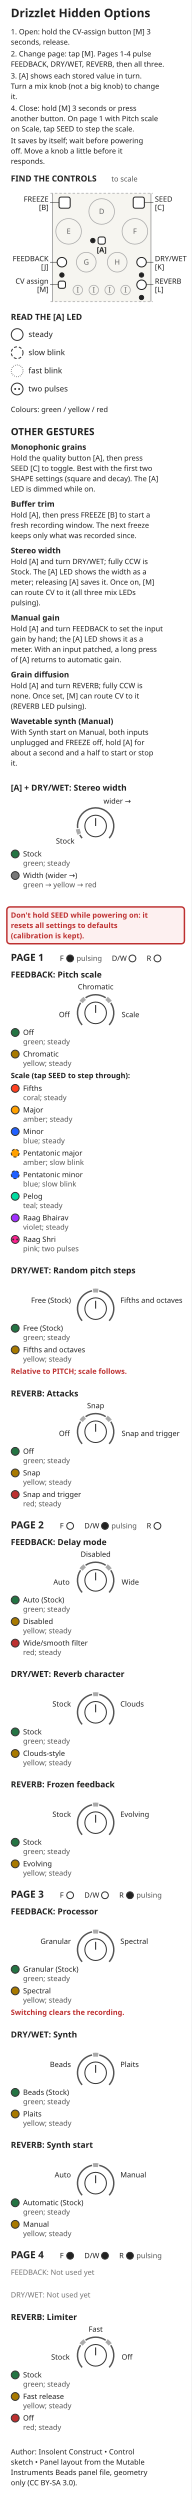
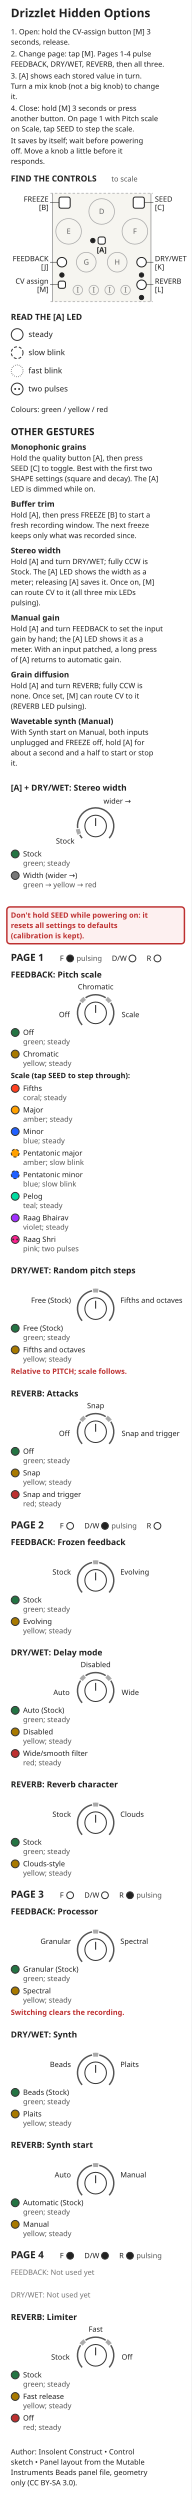
<svg xmlns="http://www.w3.org/2000/svg" width="390" height="5097.102" viewBox="0 0 390 5097.102" role="img" aria-labelledby="title desc">
  <rect width="100%" height="100%" fill="white" />
  <g font-family="sans-serif" fill="#222">
    <text x="22" y="35" font-size="24" font-weight="bold" fill="#222" text-anchor="start">Drizzlet Hidden Options</text>
    <text x="22" y="70" font-size="15" font-weight="normal" fill="#222" text-anchor="start">1. Open: hold the CV-assign button [M] 3</text>
    <text x="22" y="91" font-size="15" font-weight="normal" fill="#222" text-anchor="start">seconds, release.</text>
    <text x="22" y="115" font-size="15" font-weight="normal" fill="#222" text-anchor="start">2. Change page: tap [M]. Pages 1-4 pulse</text>
    <text x="22" y="136" font-size="15" font-weight="normal" fill="#222" text-anchor="start">FEEDBACK, DRY/WET, REVERB, then all three.</text>
    <text x="22" y="160" font-size="15" font-weight="normal" fill="#222" text-anchor="start">3. [A] shows each stored value in turn.</text>
    <text x="22" y="181" font-size="15" font-weight="normal" fill="#222" text-anchor="start">Turn a mix knob (not a big knob) to change</text>
    <text x="22" y="202" font-size="15" font-weight="normal" fill="#222" text-anchor="start">it.</text>
    <text x="22" y="226" font-size="15" font-weight="normal" fill="#222" text-anchor="start">4. Close: hold [M] 3 seconds or press</text>
    <text x="22" y="247" font-size="15" font-weight="normal" fill="#222" text-anchor="start">another button. On page 1 with Pitch scale</text>
    <text x="22" y="268" font-size="15" font-weight="normal" fill="#222" text-anchor="start">on Scale, tap SEED to step the scale.</text>
    <text x="22" y="292" font-size="15" font-weight="normal" fill="#222" text-anchor="start">It saves by itself; wait before powering</text>
    <text x="22" y="313" font-size="15" font-weight="normal" fill="#222" text-anchor="start">off. Move a knob a little before it</text>
    <text x="22" y="334" font-size="15" font-weight="normal" fill="#222" text-anchor="start">responds.</text>
    <text x="22" y="370" font-size="17" font-weight="bold" fill="#222" text-anchor="start">FIND THE CONTROLS</text>
    <text x="227" y="370" font-size="15" font-weight="normal" fill="#555" text-anchor="start">to scale</text>
    <rect x="107.0" y="394.0" width="200.7" height="221.1" fill="#f6f5f0" />
    <line x1="103.0" y1="394.0" x2="311.7" y2="394.0" stroke="#aaa" stroke-width="1.5" stroke-dasharray="5 4" />
    <line x1="103.0" y1="615.1" x2="311.7" y2="615.1" stroke="#aaa" stroke-width="1.5" stroke-dasharray="5 4" />
    <line x1="107.0" y1="394.0" x2="107.0" y2="615.1" stroke="#aaa" stroke-width="2" />
    <line x1="307.7" y1="394.0" x2="307.7" y2="615.1" stroke="#aaa" stroke-width="2" />
    <circle cx="158.6" cy="591.3" r="9.7" fill="none" stroke="#aaa" stroke-width="1.5" />
    <text x="158.6" y="596.3" font-size="15" font-weight="normal" fill="#666" text-anchor="middle">I</text>
    <circle cx="191.2" cy="591.3" r="9.7" fill="none" stroke="#aaa" stroke-width="1.5" />
    <text x="191.2" y="596.3" font-size="15" font-weight="normal" fill="#666" text-anchor="middle">I</text>
    <circle cx="223.6" cy="591.3" r="9.7" fill="none" stroke="#aaa" stroke-width="1.5" />
    <text x="223.6" y="596.3" font-size="15" font-weight="normal" fill="#666" text-anchor="middle">I</text>
    <circle cx="256.0" cy="591.3" r="9.7" fill="none" stroke="#aaa" stroke-width="1.5" />
    <text x="256.0" y="596.3" font-size="15" font-weight="normal" fill="#666" text-anchor="middle">I</text>
    <circle cx="175.9" cy="534.6" r="20.1" fill="none" stroke="#aaa" stroke-width="1.5" />
    <text x="175.9" y="539.6" font-size="15" font-weight="normal" fill="#666" text-anchor="middle">G</text>
    <circle cx="139.9" cy="471.7" r="26.1" fill="none" stroke="#aaa" stroke-width="1.5" />
    <text x="139.9" y="476.7" font-size="15" font-weight="normal" fill="#666" text-anchor="middle">E</text>
    <circle cx="275.0" cy="471.7" r="26.1" fill="none" stroke="#aaa" stroke-width="1.5" />
    <text x="275.0" y="476.7" font-size="15" font-weight="normal" fill="#666" text-anchor="middle">F</text>
    <rect x="200.0" y="483.1" width="14.7" height="14.7" rx="4" fill="white" stroke="#222" stroke-width="2" />
    <circle cx="189.3" cy="490.5" r="4.5" fill="#222" stroke="#222" stroke-width="2" />
    <rect x="118.8" y="573.1" width="14.7" height="14.7" rx="4" fill="white" stroke="#222" stroke-width="2" />
    <circle cx="239.0" cy="534.6" r="20.1" fill="none" stroke="#aaa" stroke-width="1.5" />
    <text x="239.0" y="539.6" font-size="15" font-weight="normal" fill="#666" text-anchor="middle">H</text>
    <circle cx="126.2" cy="534.6" r="9.7" fill="white" stroke="#222" stroke-width="2" />
    <circle cx="288.6" cy="534.6" r="9.7" fill="white" stroke="#222" stroke-width="2" />
    <circle cx="288.6" cy="580.6" r="9.7" fill="white" stroke="#222" stroke-width="2" />
    <circle cx="207.3" cy="431.2" r="26.1" fill="none" stroke="#aaa" stroke-width="1.5" />
    <text x="207.3" y="436.2" font-size="15" font-weight="normal" fill="#666" text-anchor="middle">D</text>
    <rect x="120.4" y="401.8" width="22.7" height="22.7" rx="4" fill="white" stroke="#222" stroke-width="2" />
    <rect x="271.6" y="401.8" width="22.7" height="22.7" rx="4" fill="white" stroke="#222" stroke-width="2" />
    <circle cx="126.2" cy="560.7" r="4.4" fill="#222" stroke="#222" stroke-width="2" />
    <circle cx="288.5" cy="560.7" r="4.4" fill="#222" stroke="#222" stroke-width="2" />
    <circle cx="288.5" cy="606.6" r="4.4" fill="#222" stroke="#222" stroke-width="2" />
    <text x="99.0" y="411.2" font-size="15" font-weight="normal" fill="#222" text-anchor="end">FREEZE</text>
    <text x="99.0" y="428.2" font-size="15" font-weight="normal" fill="#222" text-anchor="end">[B]</text>
    <line x1="102.0" y1="413.2" x2="120.4" y2="413.2" stroke="#222" stroke-width="1" />
    <text x="315.7" y="411.2" font-size="15" font-weight="normal" fill="#222" text-anchor="start">SEED</text>
    <text x="315.7" y="428.2" font-size="15" font-weight="normal" fill="#222" text-anchor="start">[C]</text>
    <line x1="312.7" y1="413.2" x2="294.3" y2="413.2" stroke="#222" stroke-width="1" />
    <text x="207.3" y="514.8" font-size="15" font-weight="bold" fill="#222" text-anchor="middle">[A]</text>
    <text x="99.0" y="532.6" font-size="15" font-weight="normal" fill="#222" text-anchor="end">FEEDBACK</text>
    <text x="99.0" y="549.6" font-size="15" font-weight="normal" fill="#222" text-anchor="end">[J]</text>
    <line x1="102.0" y1="534.6" x2="116.6" y2="534.6" stroke="#222" stroke-width="1" />
    <text x="99.0" y="578.5" font-size="15" font-weight="normal" fill="#222" text-anchor="end">CV assign</text>
    <text x="99.0" y="595.5" font-size="15" font-weight="normal" fill="#222" text-anchor="end">[M]</text>
    <line x1="102.0" y1="580.5" x2="118.8" y2="580.5" stroke="#222" stroke-width="1" />
    <text x="315.7" y="532.6" font-size="15" font-weight="normal" fill="#222" text-anchor="start">DRY/WET</text>
    <text x="315.7" y="549.6" font-size="15" font-weight="normal" fill="#222" text-anchor="start">[K]</text>
    <line x1="312.7" y1="534.6" x2="298.2" y2="534.6" stroke="#222" stroke-width="1" />
    <text x="315.7" y="578.6" font-size="15" font-weight="normal" fill="#222" text-anchor="start">REVERB</text>
    <text x="315.7" y="595.6" font-size="15" font-weight="normal" fill="#222" text-anchor="start">[L]</text>
    <line x1="312.7" y1="580.6" x2="298.2" y2="580.6" stroke="#222" stroke-width="1" />
    <text x="22" y="652.102" font-size="17" font-weight="bold" fill="#222" text-anchor="start">READ THE [A] LED</text>
    <circle cx="35" cy="682.102" r="12" fill="white" stroke="#333" stroke-width="2" />
    <text x="58" y="687.102" font-size="16" font-weight="normal" fill="#222" text-anchor="start">steady</text>
    <circle cx="35" cy="719.102" r="12" fill="white" stroke="#333" stroke-width="2" stroke-dasharray="6 4" />
    <text x="58" y="724.102" font-size="16" font-weight="normal" fill="#222" text-anchor="start">slow blink</text>
    <circle cx="35" cy="756.102" r="12" fill="white" stroke="#333" stroke-width="2" stroke-dasharray="1 3" />
    <text x="58" y="761.102" font-size="16" font-weight="normal" fill="#222" text-anchor="start">fast blink</text>
    <circle cx="35" cy="793.102" r="12" fill="white" stroke="#333" stroke-width="2" />
    <circle cx="31" cy="793.102" r="1" fill="#222" stroke="#333" stroke-width="2" />
    <circle cx="39" cy="793.102" r="1" fill="#222" stroke="#333" stroke-width="2" />
    <text x="58" y="798.102" font-size="16" font-weight="normal" fill="#222" text-anchor="start">two pulses</text>
    <text x="22" y="840.102" font-size="15" font-weight="normal" fill="#222" text-anchor="start">Colours: green / yellow / red</text>
    <text x="22" y="887.102" font-size="20" font-weight="bold" fill="#222" text-anchor="start">OTHER GESTURES</text>
    <text x="22" y="917.102" font-size="16" font-weight="bold" fill="#222" text-anchor="start">Monophonic grains</text>
    <text x="22" y="939.102" font-size="15" font-weight="normal" fill="#222" text-anchor="start">Hold the quality button [A], then press</text>
    <text x="22" y="960.102" font-size="15" font-weight="normal" fill="#222" text-anchor="start">SEED [C] to toggle. Best with the first two</text>
    <text x="22" y="981.102" font-size="15" font-weight="normal" fill="#222" text-anchor="start">SHAPE settings (square and decay). The [A]</text>
    <text x="22" y="1002.102" font-size="15" font-weight="normal" fill="#222" text-anchor="start">LED is dimmed while on.</text>
    <text x="22" y="1033.102" font-size="16" font-weight="bold" fill="#222" text-anchor="start">Buffer trim</text>
    <text x="22" y="1055.102" font-size="15" font-weight="normal" fill="#222" text-anchor="start">Hold [A], then press FREEZE [B] to start a</text>
    <text x="22" y="1076.102" font-size="15" font-weight="normal" fill="#222" text-anchor="start">fresh recording window. The next freeze</text>
    <text x="22" y="1097.102" font-size="15" font-weight="normal" fill="#222" text-anchor="start">keeps only what was recorded since.</text>
    <text x="22" y="1128.102" font-size="16" font-weight="bold" fill="#222" text-anchor="start">Stereo width</text>
    <text x="22" y="1150.102" font-size="15" font-weight="normal" fill="#222" text-anchor="start">Hold [A] and turn DRY/WET; fully CCW is</text>
    <text x="22" y="1171.102" font-size="15" font-weight="normal" fill="#222" text-anchor="start">Stock. The [A] LED shows the width as a</text>
    <text x="22" y="1192.102" font-size="15" font-weight="normal" fill="#222" text-anchor="start">meter; releasing [A] saves it. Once on, [M]</text>
    <text x="22" y="1213.102" font-size="15" font-weight="normal" fill="#222" text-anchor="start">can route CV to it (all three mix LEDs</text>
    <text x="22" y="1234.102" font-size="15" font-weight="normal" fill="#222" text-anchor="start">pulsing).</text>
    <text x="22" y="1265.102" font-size="16" font-weight="bold" fill="#222" text-anchor="start">Manual gain</text>
    <text x="22" y="1287.102" font-size="15" font-weight="normal" fill="#222" text-anchor="start">Hold [A] and turn FEEDBACK to set the input</text>
    <text x="22" y="1308.102" font-size="15" font-weight="normal" fill="#222" text-anchor="start">gain by hand; the [A] LED shows it as a</text>
    <text x="22" y="1329.102" font-size="15" font-weight="normal" fill="#222" text-anchor="start">meter. With an input patched, a long press</text>
    <text x="22" y="1350.102" font-size="15" font-weight="normal" fill="#222" text-anchor="start">of [A] returns to automatic gain.</text>
    <text x="22" y="1381.102" font-size="16" font-weight="bold" fill="#222" text-anchor="start">Grain diffusion</text>
    <text x="22" y="1403.102" font-size="15" font-weight="normal" fill="#222" text-anchor="start">Hold [A] and turn REVERB; fully CCW is</text>
    <text x="22" y="1424.102" font-size="15" font-weight="normal" fill="#222" text-anchor="start">none. Once set, [M] can route CV to it</text>
    <text x="22" y="1445.102" font-size="15" font-weight="normal" fill="#222" text-anchor="start">(REVERB LED pulsing).</text>
    <text x="22" y="1476.102" font-size="16" font-weight="bold" fill="#222" text-anchor="start">Wavetable synth (Manual)</text>
    <text x="22" y="1498.102" font-size="15" font-weight="normal" fill="#222" text-anchor="start">With Synth start on Manual, both inputs</text>
    <text x="22" y="1519.102" font-size="15" font-weight="normal" fill="#222" text-anchor="start">unplugged and FREEZE off, hold [A] for</text>
    <text x="22" y="1540.102" font-size="15" font-weight="normal" fill="#222" text-anchor="start">about a second and a half to start or stop</text>
    <text x="22" y="1561.102" font-size="15" font-weight="normal" fill="#222" text-anchor="start">it.</text>
    <text x="22" y="1612.102" font-size="17" font-weight="bold" fill="#222" text-anchor="start">[A] + DRY/WET: Stereo width</text>
    <circle cx="195.0" cy="1684.102" r="22" fill="white" stroke="#333" stroke-width="2" />
    <path d="M 195.0 1684.102 v -16" stroke="#222" stroke-width="2" />
    <path d="M 167.400 1708.745 A 37 37 0 0 1 162.746 1702.232" fill="none" stroke="#555" stroke-width="3" />
    <text x="151.88" y="1719.92" font-size="15" font-weight="normal" fill="#222" text-anchor="end">Stock</text>
    <path d="M 158.250 1688.394 A 37 37 0 1 1 222.600 1708.745" fill="none" stroke="#555" stroke-width="3" />
    <text x="210.98" y="1638.57" font-size="15" font-weight="normal" fill="#222" text-anchor="start">wider →</text>
    <path d="M 161.773 1700.380 A 37 37 0 0 1 158.551 1690.464" fill="none" stroke="#aaa" stroke-width="8" />
    <circle cx="31" cy="1741.102" r="8" fill="#247443" stroke="#333" stroke-width="2" />
    <text x="47" y="1746.102" font-size="15" font-weight="normal" fill="#222" text-anchor="start">Stock</text>
    <text x="47" y="1765.102" font-size="15" font-weight="normal" fill="#555" text-anchor="start">green; steady</text>
    <circle cx="31" cy="1785.102" r="8" fill="#777" stroke="#333" stroke-width="2" />
    <text x="47" y="1790.102" font-size="15" font-weight="normal" fill="#222" text-anchor="start">Width (wider →)</text>
    <text x="47" y="1809.102" font-size="15" font-weight="normal" fill="#555" text-anchor="start">green → yellow → red</text>
    <rect x="14" y="1849.102" width="362" height="75" rx="6" fill="#fdf0f0" stroke="#bd3030" stroke-width="3" />
    <text x="22" y="1871.102" font-size="15" font-weight="bold" fill="#bd3030" text-anchor="start">Don't hold SEED while powering on: it</text>
    <text x="22" y="1892.102" font-size="15" font-weight="bold" fill="#bd3030" text-anchor="start">resets all settings to defaults</text>
    <text x="22" y="1913.102" font-size="15" font-weight="bold" fill="#bd3030" text-anchor="start">(calibration is kept).</text>
    <text x="22" y="1959.102" font-size="20" font-weight="bold" fill="#222" text-anchor="start">PAGE 1</text>
    <text x="122" y="1959.102" font-size="15" font-weight="normal" fill="#222" text-anchor="start">F</text>
    <circle cx="143" cy="1954.102" r="7" fill="#222" stroke="#333" stroke-width="2" />
    <text x="156" y="1959.102" font-size="15" font-weight="normal" fill="#555" text-anchor="start">pulsing</text>
    <text x="228" y="1959.102" font-size="15" font-weight="normal" fill="#222" text-anchor="start">D/W</text>
    <circle cx="270" cy="1954.102" r="7" fill="white" stroke="#333" stroke-width="2" />
    <text x="299" y="1959.102" font-size="15" font-weight="normal" fill="#222" text-anchor="start">R</text>
    <circle cx="321" cy="1954.102" r="7" fill="white" stroke="#333" stroke-width="2" />
    <text x="22" y="1993.102" font-size="17" font-weight="bold" fill="#222" text-anchor="start">FEEDBACK: Pitch scale</text>
    <circle cx="195.0" cy="2065.102" r="22" fill="white" stroke="#333" stroke-width="2" />
    <path d="M 195.0 2065.102 v -16" stroke="#222" stroke-width="2" />
    <path d="M 167.400 2089.745 A 37 37 0 0 1 164.203 2044.595" fill="none" stroke="#555" stroke-width="3" />
    <text x="142.13" y="2073.85" font-size="15" font-weight="normal" fill="#222" text-anchor="end">Off</text>
    <path d="M 174.492 2034.306 A 37 37 0 0 1 215.508 2034.306" fill="none" stroke="#555" stroke-width="3" />
    <text x="195.0" y="2017.1" font-size="15" font-weight="normal" fill="#222" text-anchor="middle">Chromatic</text>
    <path d="M 225.797 2044.595 A 37 37 0 0 1 222.600 2089.745" fill="none" stroke="#555" stroke-width="3" />
    <text x="247.87" y="2073.85" font-size="15" font-weight="normal" fill="#222" text-anchor="start">Scale</text>
    <path d="M 165.412 2042.887 A 37 37 0 0 1 172.784 2035.514" fill="none" stroke="#aaa" stroke-width="8" />
    <path d="M 217.216 2035.514 A 37 37 0 0 1 224.588 2042.887" fill="none" stroke="#aaa" stroke-width="8" />
    <circle cx="31" cy="2105.102" r="8" fill="#247443" stroke="#333" stroke-width="2" />
    <text x="47" y="2110.102" font-size="15" font-weight="normal" fill="#222" text-anchor="start">Off</text>
    <text x="47" y="2129.102" font-size="15" font-weight="normal" fill="#555" text-anchor="start">green; steady</text>
    <circle cx="31" cy="2149.102" r="8" fill="#a87900" stroke="#333" stroke-width="2" />
    <text x="47" y="2154.102" font-size="15" font-weight="normal" fill="#222" text-anchor="start">Chromatic</text>
    <text x="47" y="2173.102" font-size="15" font-weight="normal" fill="#555" text-anchor="start">yellow; steady</text>
    <text x="22" y="2198.102" font-size="15" font-weight="bold" fill="#222" text-anchor="start">Scale (tap SEED to step through):</text>
    <circle cx="31" cy="2219.102" r="8" fill="#ff4020" stroke="#333" stroke-width="2" />
    <text x="47" y="2224.102" font-size="15" font-weight="normal" fill="#222" text-anchor="start">Fifths</text>
    <text x="47" y="2243.102" font-size="15" font-weight="normal" fill="#555" text-anchor="start">coral; steady</text>
    <circle cx="31" cy="2263.102" r="8" fill="#ffa000" stroke="#333" stroke-width="2" />
    <text x="47" y="2268.102" font-size="15" font-weight="normal" fill="#222" text-anchor="start">Major</text>
    <text x="47" y="2287.102" font-size="15" font-weight="normal" fill="#555" text-anchor="start">amber; steady</text>
    <circle cx="31" cy="2307.102" r="8" fill="#2060ff" stroke="#333" stroke-width="2" />
    <text x="47" y="2312.102" font-size="15" font-weight="normal" fill="#222" text-anchor="start">Minor</text>
    <text x="47" y="2331.102" font-size="15" font-weight="normal" fill="#555" text-anchor="start">blue; steady</text>
    <circle cx="31" cy="2351.102" r="8" fill="#ffa000" stroke="#333" stroke-width="2" stroke-dasharray="6 4" />
    <text x="47" y="2356.102" font-size="15" font-weight="normal" fill="#222" text-anchor="start">Pentatonic major</text>
    <text x="47" y="2375.102" font-size="15" font-weight="normal" fill="#555" text-anchor="start">amber; slow blink</text>
    <circle cx="31" cy="2395.102" r="8" fill="#2060ff" stroke="#333" stroke-width="2" stroke-dasharray="6 4" />
    <text x="47" y="2400.102" font-size="15" font-weight="normal" fill="#222" text-anchor="start">Pentatonic minor</text>
    <text x="47" y="2419.102" font-size="15" font-weight="normal" fill="#555" text-anchor="start">blue; slow blink</text>
    <circle cx="31" cy="2439.102" r="8" fill="#00dca0" stroke="#333" stroke-width="2" />
    <text x="47" y="2444.102" font-size="15" font-weight="normal" fill="#222" text-anchor="start">Pelog</text>
    <text x="47" y="2463.102" font-size="15" font-weight="normal" fill="#555" text-anchor="start">teal; steady</text>
    <circle cx="31" cy="2483.102" r="8" fill="#a030ff" stroke="#333" stroke-width="2" />
    <text x="47" y="2488.102" font-size="15" font-weight="normal" fill="#222" text-anchor="start">Raag Bhairav</text>
    <text x="47" y="2507.102" font-size="15" font-weight="normal" fill="#555" text-anchor="start">violet; steady</text>
    <circle cx="31" cy="2527.102" r="8" fill="#ff2090" stroke="#333" stroke-width="2" />
    <circle cx="27" cy="2527.102" r="1" fill="#222" stroke="#333" stroke-width="2" />
    <circle cx="35" cy="2527.102" r="1" fill="#222" stroke="#333" stroke-width="2" />
    <text x="47" y="2532.102" font-size="15" font-weight="normal" fill="#222" text-anchor="start">Raag Shri</text>
    <text x="47" y="2551.102" font-size="15" font-weight="normal" fill="#555" text-anchor="start">pink; two pulses</text>
    <text x="22" y="2596.102" font-size="17" font-weight="bold" fill="#222" text-anchor="start">DRY/WET: Random pitch steps</text>
    <circle cx="195.0" cy="2668.102" r="22" fill="white" stroke="#333" stroke-width="2" />
    <path d="M 195.0 2668.102 v -16" stroke="#222" stroke-width="2" />
    <path d="M 167.400 2692.745 A 37 37 0 0 1 187.725 2631.825" fill="none" stroke="#555" stroke-width="3" />
    <text x="144.72" y="2656.33" font-size="15" font-weight="normal" fill="#222" text-anchor="end">Free (Stock)</text>
    <path d="M 202.275 2631.825 A 37 37 0 0 1 222.600 2692.745" fill="none" stroke="#555" stroke-width="3" />
    <text x="245.28" y="2656.33" font-size="15" font-weight="normal" fill="#222" text-anchor="start">Fifths and octaves</text>
    <path d="M 189.787 2631.471 A 37 37 0 0 1 200.213 2631.471" fill="none" stroke="#aaa" stroke-width="8" />
    <circle cx="31" cy="2708.102" r="8" fill="#247443" stroke="#333" stroke-width="2" />
    <text x="47" y="2713.102" font-size="15" font-weight="normal" fill="#222" text-anchor="start">Free (Stock)</text>
    <text x="47" y="2732.102" font-size="15" font-weight="normal" fill="#555" text-anchor="start">green; steady</text>
    <circle cx="31" cy="2752.102" r="8" fill="#a87900" stroke="#333" stroke-width="2" />
    <text x="47" y="2757.102" font-size="15" font-weight="normal" fill="#222" text-anchor="start">Fifths and octaves</text>
    <text x="47" y="2776.102" font-size="15" font-weight="normal" fill="#555" text-anchor="start">yellow; steady</text>
    <text x="22" y="2801.102" font-size="15" font-weight="bold" fill="#bd3030" text-anchor="start">Relative to PITCH; scale follows.</text>
    <text x="22" y="2847.102" font-size="17" font-weight="bold" fill="#222" text-anchor="start">REVERB: Attacks</text>
    <circle cx="195.0" cy="2919.102" r="22" fill="white" stroke="#333" stroke-width="2" />
    <path d="M 195.0 2919.102 v -16" stroke="#222" stroke-width="2" />
    <path d="M 167.400 2943.745 A 37 37 0 0 1 164.203 2898.595" fill="none" stroke="#555" stroke-width="3" />
    <text x="142.13" y="2927.85" font-size="15" font-weight="normal" fill="#222" text-anchor="end">Off</text>
    <path d="M 174.492 2888.306 A 37 37 0 0 1 215.508 2888.306" fill="none" stroke="#555" stroke-width="3" />
    <text x="195.0" y="2871.1" font-size="15" font-weight="normal" fill="#222" text-anchor="middle">Snap</text>
    <path d="M 225.797 2898.595 A 37 37 0 0 1 222.600 2943.745" fill="none" stroke="#555" stroke-width="3" />
    <text x="247.87" y="2927.85" font-size="15" font-weight="normal" fill="#222" text-anchor="start">Snap and trigger</text>
    <path d="M 165.412 2896.887 A 37 37 0 0 1 172.784 2889.514" fill="none" stroke="#aaa" stroke-width="8" />
    <path d="M 217.216 2889.514 A 37 37 0 0 1 224.588 2896.887" fill="none" stroke="#aaa" stroke-width="8" />
    <circle cx="31" cy="2959.102" r="8" fill="#247443" stroke="#333" stroke-width="2" />
    <text x="47" y="2964.102" font-size="15" font-weight="normal" fill="#222" text-anchor="start">Off</text>
    <text x="47" y="2983.102" font-size="15" font-weight="normal" fill="#555" text-anchor="start">green; steady</text>
    <circle cx="31" cy="3003.102" r="8" fill="#a87900" stroke="#333" stroke-width="2" />
    <text x="47" y="3008.102" font-size="15" font-weight="normal" fill="#222" text-anchor="start">Snap</text>
    <text x="47" y="3027.102" font-size="15" font-weight="normal" fill="#555" text-anchor="start">yellow; steady</text>
    <circle cx="31" cy="3047.102" r="8" fill="#bd3030" stroke="#333" stroke-width="2" />
    <text x="47" y="3052.102" font-size="15" font-weight="normal" fill="#222" text-anchor="start">Snap and trigger</text>
    <text x="47" y="3071.102" font-size="15" font-weight="normal" fill="#555" text-anchor="start">red; steady</text>
    <text x="22" y="3116.102" font-size="20" font-weight="bold" fill="#222" text-anchor="start">PAGE 2</text>
    <text x="122" y="3116.102" font-size="15" font-weight="normal" fill="#222" text-anchor="start">F</text>
    <circle cx="143" cy="3111.102" r="7" fill="white" stroke="#333" stroke-width="2" />
    <text x="172" y="3116.102" font-size="15" font-weight="normal" fill="#222" text-anchor="start">D/W</text>
    <circle cx="214" cy="3111.102" r="7" fill="#222" stroke="#333" stroke-width="2" />
    <text x="227" y="3116.102" font-size="15" font-weight="normal" fill="#555" text-anchor="start">pulsing</text>
    <text x="299" y="3116.102" font-size="15" font-weight="normal" fill="#222" text-anchor="start">R</text>
    <circle cx="321" cy="3111.102" r="7" fill="white" stroke="#333" stroke-width="2" />
-     <text x="22" y="3150.102" font-size="17" font-weight="bold" fill="#222" text-anchor="start">FEEDBACK: Delay mode</text>
+     <text x="22" y="3150.102" font-size="17" font-weight="bold" fill="#222" text-anchor="start">FEEDBACK: Frozen feedback</text>
    <circle cx="195.0" cy="3222.102" r="22" fill="white" stroke="#333" stroke-width="2" />
    <path d="M 195.0 3222.102 v -16" stroke="#222" stroke-width="2" />
-     <path d="M 167.400 3246.745 A 37 37 0 0 1 164.203 3201.595" fill="none" stroke="#555" stroke-width="3" />
-     <text x="142.13" y="3230.85" font-size="15" font-weight="normal" fill="#222" text-anchor="end">Auto</text>
-     <path d="M 174.492 3191.306 A 37 37 0 0 1 215.508 3191.306" fill="none" stroke="#555" stroke-width="3" />
-     <text x="195.0" y="3174.1" font-size="15" font-weight="normal" fill="#222" text-anchor="middle">Disabled</text>
-     <path d="M 225.797 3201.595 A 37 37 0 0 1 222.600 3246.745" fill="none" stroke="#555" stroke-width="3" />
-     <text x="247.87" y="3230.85" font-size="15" font-weight="normal" fill="#222" text-anchor="start">Wide</text>
-     <path d="M 165.412 3199.887 A 37 37 0 0 1 172.784 3192.514" fill="none" stroke="#aaa" stroke-width="8" />
-     <path d="M 217.216 3192.514 A 37 37 0 0 1 224.588 3199.887" fill="none" stroke="#aaa" stroke-width="8" />
+     <path d="M 167.400 3246.745 A 37 37 0 0 1 187.725 3185.825" fill="none" stroke="#555" stroke-width="3" />
+     <text x="144.72" y="3210.33" font-size="15" font-weight="normal" fill="#222" text-anchor="end">Stock</text>
+     <path d="M 202.275 3185.825 A 37 37 0 0 1 222.600 3246.745" fill="none" stroke="#555" stroke-width="3" />
+     <text x="245.28" y="3210.33" font-size="15" font-weight="normal" fill="#222" text-anchor="start">Evolving</text>
+     <path d="M 189.787 3185.471 A 37 37 0 0 1 200.213 3185.471" fill="none" stroke="#aaa" stroke-width="8" />
    <circle cx="31" cy="3262.102" r="8" fill="#247443" stroke="#333" stroke-width="2" />
-     <text x="47" y="3267.102" font-size="15" font-weight="normal" fill="#222" text-anchor="start">Auto (Stock)</text>
+     <text x="47" y="3267.102" font-size="15" font-weight="normal" fill="#222" text-anchor="start">Stock</text>
    <text x="47" y="3286.102" font-size="15" font-weight="normal" fill="#555" text-anchor="start">green; steady</text>
    <circle cx="31" cy="3306.102" r="8" fill="#a87900" stroke="#333" stroke-width="2" />
-     <text x="47" y="3311.102" font-size="15" font-weight="normal" fill="#222" text-anchor="start">Disabled</text>
+     <text x="47" y="3311.102" font-size="15" font-weight="normal" fill="#222" text-anchor="start">Evolving</text>
    <text x="47" y="3330.102" font-size="15" font-weight="normal" fill="#555" text-anchor="start">yellow; steady</text>
-     <circle cx="31" cy="3350.102" r="8" fill="#bd3030" stroke="#333" stroke-width="2" />
-     <text x="47" y="3355.102" font-size="15" font-weight="normal" fill="#222" text-anchor="start">Wide/smooth filter</text>
-     <text x="47" y="3374.102" font-size="15" font-weight="normal" fill="#555" text-anchor="start">red; steady</text>
-     <text x="22" y="3419.102" font-size="17" font-weight="bold" fill="#222" text-anchor="start">DRY/WET: Reverb character</text>
-     <circle cx="195.0" cy="3491.102" r="22" fill="white" stroke="#333" stroke-width="2" />
-     <path d="M 195.0 3491.102 v -16" stroke="#222" stroke-width="2" />
-     <path d="M 167.400 3515.745 A 37 37 0 0 1 187.725 3454.825" fill="none" stroke="#555" stroke-width="3" />
-     <text x="144.72" y="3479.33" font-size="15" font-weight="normal" fill="#222" text-anchor="end">Stock</text>
-     <path d="M 202.275 3454.825 A 37 37 0 0 1 222.600 3515.745" fill="none" stroke="#555" stroke-width="3" />
-     <text x="245.28" y="3479.33" font-size="15" font-weight="normal" fill="#222" text-anchor="start">Clouds</text>
-     <path d="M 189.787 3454.471 A 37 37 0 0 1 200.213 3454.471" fill="none" stroke="#aaa" stroke-width="8" />
-     <circle cx="31" cy="3531.102" r="8" fill="#247443" stroke="#333" stroke-width="2" />
-     <text x="47" y="3536.102" font-size="15" font-weight="normal" fill="#222" text-anchor="start">Stock</text>
-     <text x="47" y="3555.102" font-size="15" font-weight="normal" fill="#555" text-anchor="start">green; steady</text>
-     <circle cx="31" cy="3575.102" r="8" fill="#a87900" stroke="#333" stroke-width="2" />
-     <text x="47" y="3580.102" font-size="15" font-weight="normal" fill="#222" text-anchor="start">Clouds-style</text>
-     <text x="47" y="3599.102" font-size="15" font-weight="normal" fill="#555" text-anchor="start">yellow; steady</text>
-     <text x="22" y="3644.102" font-size="17" font-weight="bold" fill="#222" text-anchor="start">REVERB: Frozen feedback</text>
+     <text x="22" y="3375.102" font-size="17" font-weight="bold" fill="#222" text-anchor="start">DRY/WET: Delay mode</text>
+     <circle cx="195.0" cy="3447.102" r="22" fill="white" stroke="#333" stroke-width="2" />
+     <path d="M 195.0 3447.102 v -16" stroke="#222" stroke-width="2" />
+     <path d="M 167.400 3471.745 A 37 37 0 0 1 164.203 3426.595" fill="none" stroke="#555" stroke-width="3" />
+     <text x="142.13" y="3455.85" font-size="15" font-weight="normal" fill="#222" text-anchor="end">Auto</text>
+     <path d="M 174.492 3416.306 A 37 37 0 0 1 215.508 3416.306" fill="none" stroke="#555" stroke-width="3" />
+     <text x="195.0" y="3399.1" font-size="15" font-weight="normal" fill="#222" text-anchor="middle">Disabled</text>
+     <path d="M 225.797 3426.595 A 37 37 0 0 1 222.600 3471.745" fill="none" stroke="#555" stroke-width="3" />
+     <text x="247.87" y="3455.85" font-size="15" font-weight="normal" fill="#222" text-anchor="start">Wide</text>
+     <path d="M 165.412 3424.887 A 37 37 0 0 1 172.784 3417.514" fill="none" stroke="#aaa" stroke-width="8" />
+     <path d="M 217.216 3417.514 A 37 37 0 0 1 224.588 3424.887" fill="none" stroke="#aaa" stroke-width="8" />
+     <circle cx="31" cy="3487.102" r="8" fill="#247443" stroke="#333" stroke-width="2" />
+     <text x="47" y="3492.102" font-size="15" font-weight="normal" fill="#222" text-anchor="start">Auto (Stock)</text>
+     <text x="47" y="3511.102" font-size="15" font-weight="normal" fill="#555" text-anchor="start">green; steady</text>
+     <circle cx="31" cy="3531.102" r="8" fill="#a87900" stroke="#333" stroke-width="2" />
+     <text x="47" y="3536.102" font-size="15" font-weight="normal" fill="#222" text-anchor="start">Disabled</text>
+     <text x="47" y="3555.102" font-size="15" font-weight="normal" fill="#555" text-anchor="start">yellow; steady</text>
+     <circle cx="31" cy="3575.102" r="8" fill="#bd3030" stroke="#333" stroke-width="2" />
+     <text x="47" y="3580.102" font-size="15" font-weight="normal" fill="#222" text-anchor="start">Wide/smooth filter</text>
+     <text x="47" y="3599.102" font-size="15" font-weight="normal" fill="#555" text-anchor="start">red; steady</text>
+     <text x="22" y="3644.102" font-size="17" font-weight="bold" fill="#222" text-anchor="start">REVERB: Reverb character</text>
    <circle cx="195.0" cy="3716.102" r="22" fill="white" stroke="#333" stroke-width="2" />
    <path d="M 195.0 3716.102 v -16" stroke="#222" stroke-width="2" />
    <path d="M 167.400 3740.745 A 37 37 0 0 1 187.725 3679.825" fill="none" stroke="#555" stroke-width="3" />
    <text x="144.72" y="3704.33" font-size="15" font-weight="normal" fill="#222" text-anchor="end">Stock</text>
    <path d="M 202.275 3679.825 A 37 37 0 0 1 222.600 3740.745" fill="none" stroke="#555" stroke-width="3" />
-     <text x="245.28" y="3704.33" font-size="15" font-weight="normal" fill="#222" text-anchor="start">Evolving</text>
+     <text x="245.28" y="3704.33" font-size="15" font-weight="normal" fill="#222" text-anchor="start">Clouds</text>
    <path d="M 189.787 3679.471 A 37 37 0 0 1 200.213 3679.471" fill="none" stroke="#aaa" stroke-width="8" />
    <circle cx="31" cy="3756.102" r="8" fill="#247443" stroke="#333" stroke-width="2" />
    <text x="47" y="3761.102" font-size="15" font-weight="normal" fill="#222" text-anchor="start">Stock</text>
    <text x="47" y="3780.102" font-size="15" font-weight="normal" fill="#555" text-anchor="start">green; steady</text>
    <circle cx="31" cy="3800.102" r="8" fill="#a87900" stroke="#333" stroke-width="2" />
-     <text x="47" y="3805.102" font-size="15" font-weight="normal" fill="#222" text-anchor="start">Evolving</text>
+     <text x="47" y="3805.102" font-size="15" font-weight="normal" fill="#222" text-anchor="start">Clouds-style</text>
    <text x="47" y="3824.102" font-size="15" font-weight="normal" fill="#555" text-anchor="start">yellow; steady</text>
    <text x="22" y="3869.102" font-size="20" font-weight="bold" fill="#222" text-anchor="start">PAGE 3</text>
    <text x="122" y="3869.102" font-size="15" font-weight="normal" fill="#222" text-anchor="start">F</text>
    <circle cx="143" cy="3864.102" r="7" fill="white" stroke="#333" stroke-width="2" />
    <text x="172" y="3869.102" font-size="15" font-weight="normal" fill="#222" text-anchor="start">D/W</text>
    <circle cx="214" cy="3864.102" r="7" fill="white" stroke="#333" stroke-width="2" />
    <text x="243" y="3869.102" font-size="15" font-weight="normal" fill="#222" text-anchor="start">R</text>
    <circle cx="265" cy="3864.102" r="7" fill="#222" stroke="#333" stroke-width="2" />
    <text x="278" y="3869.102" font-size="15" font-weight="normal" fill="#555" text-anchor="start">pulsing</text>
    <text x="22" y="3903.102" font-size="17" font-weight="bold" fill="#222" text-anchor="start">FEEDBACK: Processor</text>
    <circle cx="195.0" cy="3975.102" r="22" fill="white" stroke="#333" stroke-width="2" />
    <path d="M 195.0 3975.102 v -16" stroke="#222" stroke-width="2" />
    <path d="M 167.400 3999.745 A 37 37 0 0 1 187.725 3938.825" fill="none" stroke="#555" stroke-width="3" />
    <text x="144.72" y="3963.33" font-size="15" font-weight="normal" fill="#222" text-anchor="end">Granular</text>
    <path d="M 202.275 3938.825 A 37 37 0 0 1 222.600 3999.745" fill="none" stroke="#555" stroke-width="3" />
    <text x="245.28" y="3963.33" font-size="15" font-weight="normal" fill="#222" text-anchor="start">Spectral</text>
    <path d="M 189.787 3938.471 A 37 37 0 0 1 200.213 3938.471" fill="none" stroke="#aaa" stroke-width="8" />
    <circle cx="31" cy="4015.102" r="8" fill="#247443" stroke="#333" stroke-width="2" />
    <text x="47" y="4020.102" font-size="15" font-weight="normal" fill="#222" text-anchor="start">Granular (Stock)</text>
    <text x="47" y="4039.102" font-size="15" font-weight="normal" fill="#555" text-anchor="start">green; steady</text>
    <circle cx="31" cy="4059.102" r="8" fill="#a87900" stroke="#333" stroke-width="2" />
    <text x="47" y="4064.102" font-size="15" font-weight="normal" fill="#222" text-anchor="start">Spectral</text>
    <text x="47" y="4083.102" font-size="15" font-weight="normal" fill="#555" text-anchor="start">yellow; steady</text>
    <text x="22" y="4108.102" font-size="15" font-weight="bold" fill="#bd3030" text-anchor="start">Switching clears the recording.</text>
    <text x="22" y="4154.102" font-size="17" font-weight="bold" fill="#222" text-anchor="start">DRY/WET: Synth</text>
    <circle cx="195.0" cy="4226.102" r="22" fill="white" stroke="#333" stroke-width="2" />
    <path d="M 195.0 4226.102 v -16" stroke="#222" stroke-width="2" />
    <path d="M 167.400 4250.745 A 37 37 0 0 1 187.725 4189.825" fill="none" stroke="#555" stroke-width="3" />
    <text x="144.72" y="4214.33" font-size="15" font-weight="normal" fill="#222" text-anchor="end">Beads</text>
    <path d="M 202.275 4189.825 A 37 37 0 0 1 222.600 4250.745" fill="none" stroke="#555" stroke-width="3" />
    <text x="245.28" y="4214.33" font-size="15" font-weight="normal" fill="#222" text-anchor="start">Plaits</text>
    <path d="M 189.787 4189.471 A 37 37 0 0 1 200.213 4189.471" fill="none" stroke="#aaa" stroke-width="8" />
    <circle cx="31" cy="4266.102" r="8" fill="#247443" stroke="#333" stroke-width="2" />
    <text x="47" y="4271.102" font-size="15" font-weight="normal" fill="#222" text-anchor="start">Beads (Stock)</text>
    <text x="47" y="4290.102" font-size="15" font-weight="normal" fill="#555" text-anchor="start">green; steady</text>
    <circle cx="31" cy="4310.102" r="8" fill="#a87900" stroke="#333" stroke-width="2" />
    <text x="47" y="4315.102" font-size="15" font-weight="normal" fill="#222" text-anchor="start">Plaits</text>
    <text x="47" y="4334.102" font-size="15" font-weight="normal" fill="#555" text-anchor="start">yellow; steady</text>
    <text x="22" y="4379.102" font-size="17" font-weight="bold" fill="#222" text-anchor="start">REVERB: Synth start</text>
    <circle cx="195.0" cy="4451.102" r="22" fill="white" stroke="#333" stroke-width="2" />
    <path d="M 195.0 4451.102 v -16" stroke="#222" stroke-width="2" />
    <path d="M 167.400 4475.745 A 37 37 0 0 1 187.725 4414.825" fill="none" stroke="#555" stroke-width="3" />
    <text x="144.72" y="4439.33" font-size="15" font-weight="normal" fill="#222" text-anchor="end">Auto</text>
    <path d="M 202.275 4414.825 A 37 37 0 0 1 222.600 4475.745" fill="none" stroke="#555" stroke-width="3" />
    <text x="245.28" y="4439.33" font-size="15" font-weight="normal" fill="#222" text-anchor="start">Manual</text>
    <path d="M 189.787 4414.471 A 37 37 0 0 1 200.213 4414.471" fill="none" stroke="#aaa" stroke-width="8" />
    <circle cx="31" cy="4491.102" r="8" fill="#247443" stroke="#333" stroke-width="2" />
    <text x="47" y="4496.102" font-size="15" font-weight="normal" fill="#222" text-anchor="start">Automatic (Stock)</text>
    <text x="47" y="4515.102" font-size="15" font-weight="normal" fill="#555" text-anchor="start">green; steady</text>
    <circle cx="31" cy="4535.102" r="8" fill="#a87900" stroke="#333" stroke-width="2" />
    <text x="47" y="4540.102" font-size="15" font-weight="normal" fill="#222" text-anchor="start">Manual</text>
    <text x="47" y="4559.102" font-size="15" font-weight="normal" fill="#555" text-anchor="start">yellow; steady</text>
    <text x="22" y="4604.102" font-size="20" font-weight="bold" fill="#222" text-anchor="start">PAGE 4</text>
    <text x="122" y="4604.102" font-size="15" font-weight="normal" fill="#222" text-anchor="start">F</text>
    <circle cx="143" cy="4599.102" r="7" fill="#222" stroke="#333" stroke-width="2" />
    <text x="172" y="4604.102" font-size="15" font-weight="normal" fill="#222" text-anchor="start">D/W</text>
    <circle cx="214" cy="4599.102" r="7" fill="#222" stroke="#333" stroke-width="2" />
    <text x="243" y="4604.102" font-size="15" font-weight="normal" fill="#222" text-anchor="start">R</text>
    <circle cx="265" cy="4599.102" r="7" fill="#222" stroke="#333" stroke-width="2" />
    <text x="278" y="4604.102" font-size="15" font-weight="normal" fill="#555" text-anchor="start">pulsing</text>
    <text x="22" y="4638.102" font-size="15" font-weight="normal" fill="#737373" text-anchor="start">FEEDBACK: Not used yet</text>
    <text x="22" y="4684.102" font-size="15" font-weight="normal" fill="#737373" text-anchor="start">DRY/WET: Not used yet</text>
    <text x="22" y="4730.102" font-size="17" font-weight="bold" fill="#222" text-anchor="start">REVERB: Limiter</text>
    <circle cx="195.0" cy="4802.102" r="22" fill="white" stroke="#333" stroke-width="2" />
    <path d="M 195.0 4802.102 v -16" stroke="#222" stroke-width="2" />
    <path d="M 167.400 4826.745 A 37 37 0 0 1 164.203 4781.595" fill="none" stroke="#555" stroke-width="3" />
    <text x="142.13" y="4810.85" font-size="15" font-weight="normal" fill="#222" text-anchor="end">Stock</text>
    <path d="M 174.492 4771.306 A 37 37 0 0 1 215.508 4771.306" fill="none" stroke="#555" stroke-width="3" />
    <text x="195.0" y="4754.1" font-size="15" font-weight="normal" fill="#222" text-anchor="middle">Fast</text>
    <path d="M 225.797 4781.595 A 37 37 0 0 1 222.600 4826.745" fill="none" stroke="#555" stroke-width="3" />
    <text x="247.87" y="4810.85" font-size="15" font-weight="normal" fill="#222" text-anchor="start">Off</text>
    <path d="M 165.412 4779.887 A 37 37 0 0 1 172.784 4772.514" fill="none" stroke="#aaa" stroke-width="8" />
    <path d="M 217.216 4772.514 A 37 37 0 0 1 224.588 4779.887" fill="none" stroke="#aaa" stroke-width="8" />
    <circle cx="31" cy="4842.102" r="8" fill="#247443" stroke="#333" stroke-width="2" />
    <text x="47" y="4847.102" font-size="15" font-weight="normal" fill="#222" text-anchor="start">Stock</text>
    <text x="47" y="4866.102" font-size="15" font-weight="normal" fill="#555" text-anchor="start">green; steady</text>
    <circle cx="31" cy="4886.102" r="8" fill="#a87900" stroke="#333" stroke-width="2" />
    <text x="47" y="4891.102" font-size="15" font-weight="normal" fill="#222" text-anchor="start">Fast release</text>
    <text x="47" y="4910.102" font-size="15" font-weight="normal" fill="#555" text-anchor="start">yellow; steady</text>
    <circle cx="31" cy="4930.102" r="8" fill="#bd3030" stroke="#333" stroke-width="2" />
    <text x="47" y="4935.102" font-size="15" font-weight="normal" fill="#222" text-anchor="start">Off</text>
    <text x="47" y="4954.102" font-size="15" font-weight="normal" fill="#555" text-anchor="start">red; steady</text>
    <text x="22" y="5004.102" font-size="15" font-weight="normal" fill="#222" text-anchor="start">Author: Insolent Construct • Control</text>
    <text x="22" y="5025.102" font-size="15" font-weight="normal" fill="#222" text-anchor="start">sketch • Panel layout from the Mutable</text>
    <text x="22" y="5046.102" font-size="15" font-weight="normal" fill="#222" text-anchor="start">Instruments Beads panel file, geometry</text>
    <text x="22" y="5067.102" font-size="15" font-weight="normal" fill="#222" text-anchor="start">only (CC BY-SA 3.0).</text>
  </g>
</svg>
